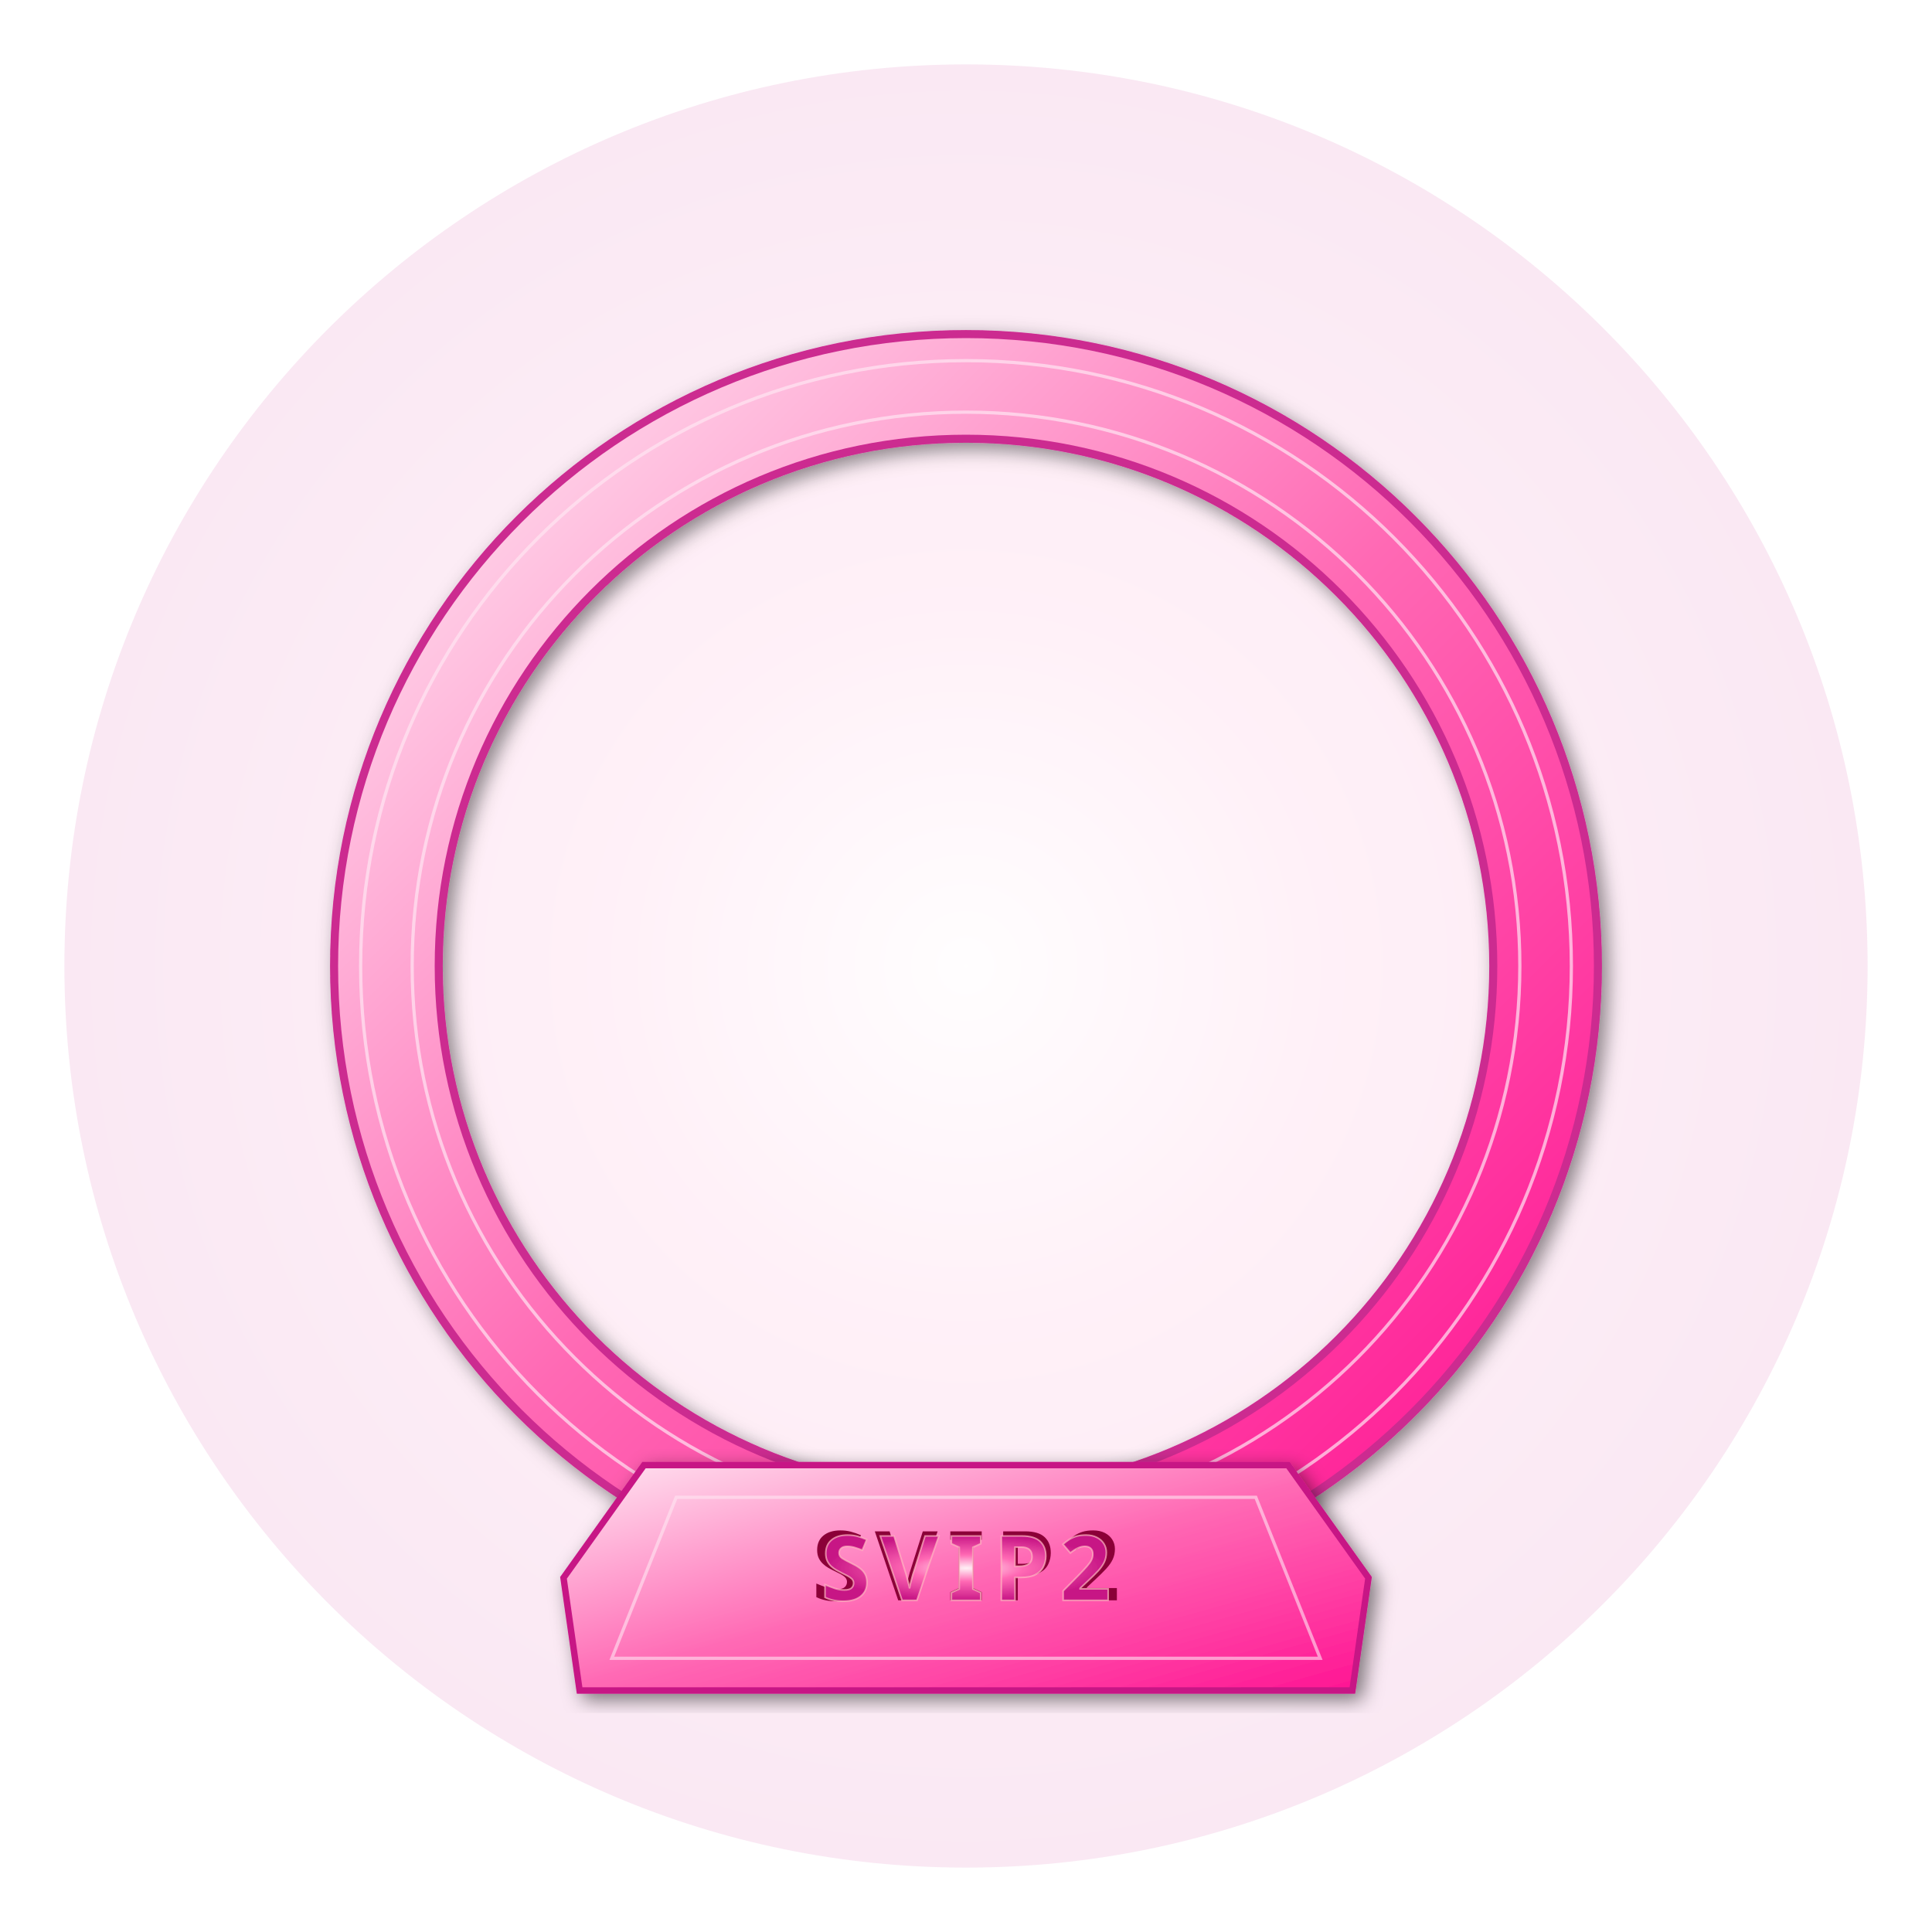
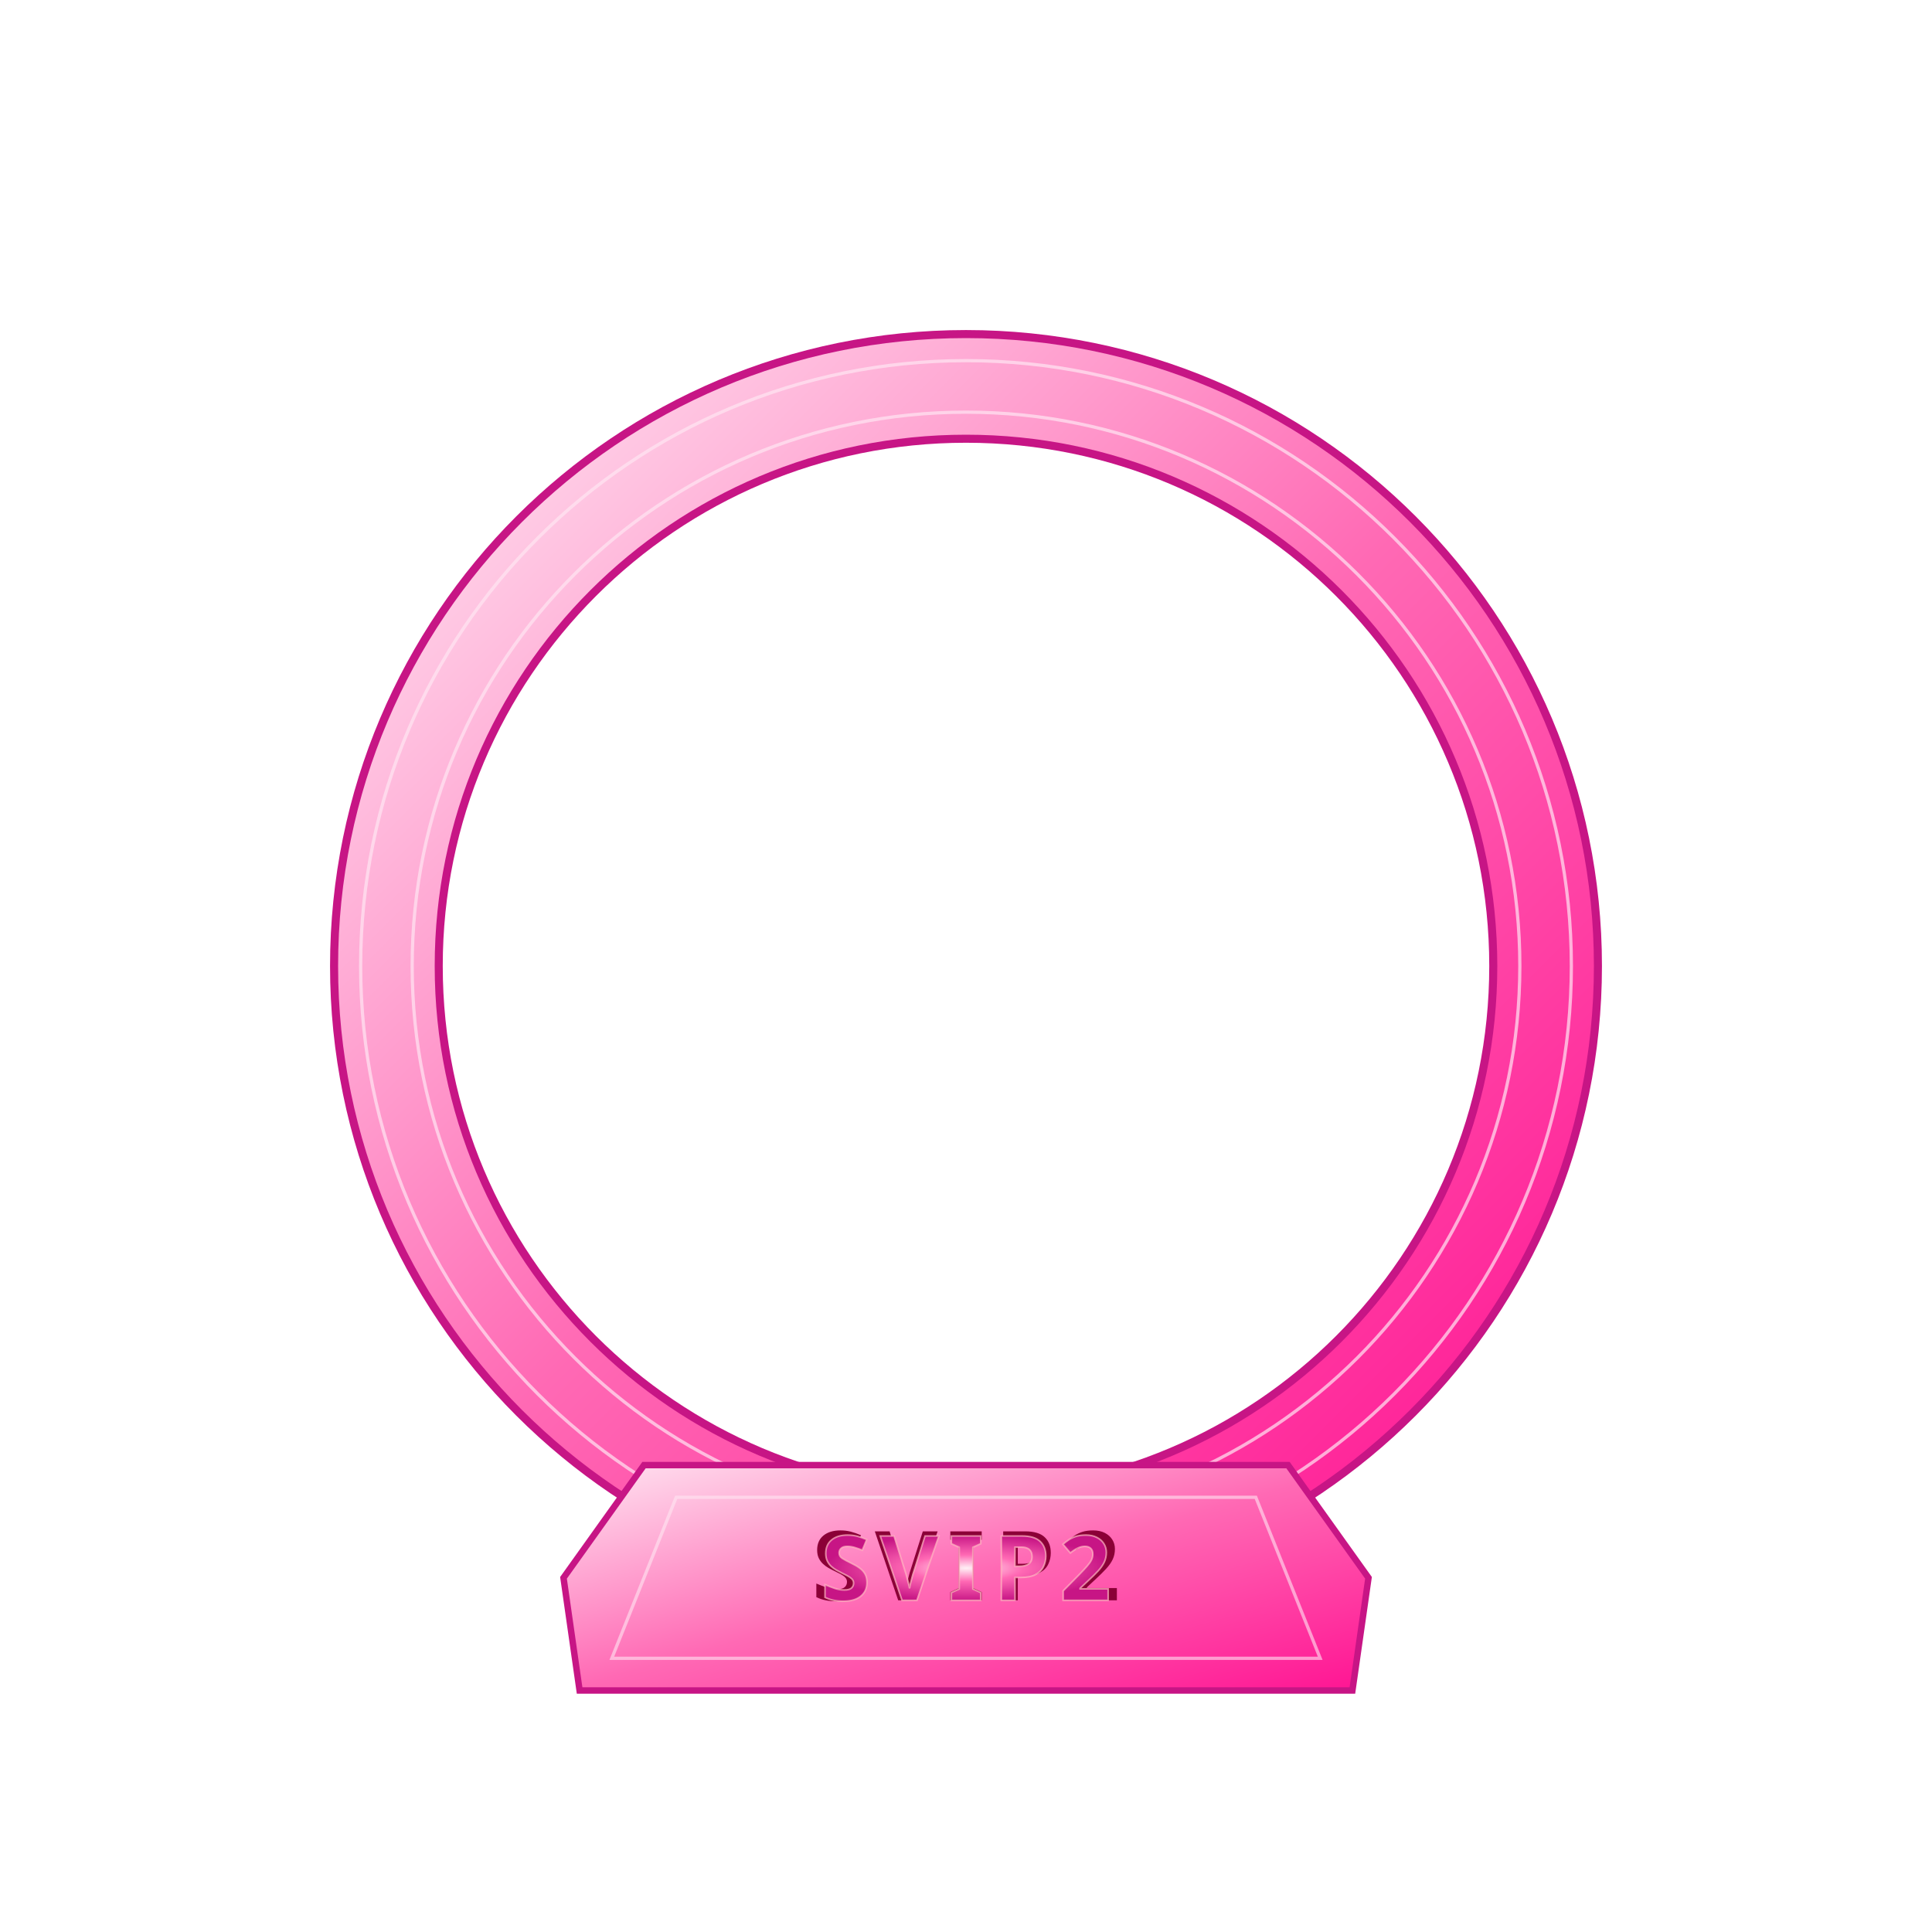
<svg xmlns="http://www.w3.org/2000/svg" width="600" height="600" viewBox="0 0 600 600" fill="none">
  <defs>
    <linearGradient id="pinkGradient1" x1="0" y1="0" x2="1" y2="1">
      <stop offset="0%" stop-color="#ffe6f2" />
      <stop offset="50%" stop-color="#ff69b4" />
      <stop offset="100%" stop-color="#ff1493" />
    </linearGradient>
    <radialGradient id="pinkRadial" cx="50%" cy="50%" r="50%">
      <stop offset="0%" stop-color="#fff0f5" />
      <stop offset="40%" stop-color="#ff69b4" />
      <stop offset="100%" stop-color="#c71585" />
    </radialGradient>
    <linearGradient id="pinkShine" x1="0" y1="0" x2="0" y2="1">
      <stop offset="0%" stop-color="#ffffff" stop-opacity="0.8" />
      <stop offset="50%" stop-color="#ffe6f2" stop-opacity="0.5" />
      <stop offset="100%" stop-color="#ff69b4" stop-opacity="0.3" />
    </linearGradient>
    <filter id="shadow">
      <feGaussianBlur in="SourceAlpha" stdDeviation="3" />
      <feOffset dx="2" dy="2" result="offsetblur" />
      <feComponentTransfer>
        <feFuncA type="linear" slope="0.5" />
      </feComponentTransfer>
      <feMerge>
        <feMergeNode />
        <feMergeNode in="SourceGraphic" />
      </feMerge>
    </filter>
    <pattern id="ornament" x="0" y="0" width="20" height="20" patternUnits="userSpaceOnUse">
      <circle cx="10" cy="10" r="2" fill="#ff1493" opacity="0.3" />
      <circle cx="0" cy="0" r="1" fill="#ff69b4" opacity="0.5" />
      <circle cx="20" cy="20" r="1" fill="#ff69b4" opacity="0.5" />
    </pattern>
  </defs>
-   <ellipse cx="300" cy="300" rx="280" ry="280" fill="url(#pinkRadial)" opacity="0.1" />
  <circle cx="300" cy="300" r="190" fill="none" stroke="#ff1493" stroke-width="2" opacity="0.3" />
-   <circle cx="300" cy="300" r="180" fill="none" stroke="#c71585" stroke-width="35" filter="url(#shadow)" opacity="0.9" />
+   <circle cx="300" cy="300" r="180" fill="none" stroke="#c71585" stroke-width="35" />
  <circle cx="300" cy="300" r="180" fill="none" stroke="url(#pinkGradient1)" stroke-width="30" />
  <circle cx="300" cy="300" r="172" fill="none" stroke="#ffe6f2" stroke-width="1" opacity="0.7" />
  <circle cx="300" cy="300" r="188" fill="none" stroke="#ffe6f2" stroke-width="1" opacity="0.7" />
-   <g filter="url(#shadow)">
+   <g>
    <path d="M200,455 L400,455 L425,490 L420,525 L180,525 L175,490 Z" fill="url(#pinkGradient1)" stroke="#c71585" stroke-width="2" />
    <path d="M210,465 L390,465 L410,515 L190,515 Z" fill="none" stroke="#ffe6f2" stroke-width="1" opacity="0.6" />
    <text x="300" y="497" text-anchor="middle" fill="#8b0037" font-size="30" font-family="Arial Black" font-weight="bold" letter-spacing="3">SVIP2</text>
    <text x="300" y="497" text-anchor="middle" fill="url(#pinkRadial)" font-size="28" font-family="Arial Black" font-weight="bold" letter-spacing="3">SVIP2</text>
    <text x="300" y="497" text-anchor="middle" fill="none" stroke="#ffb6c1" stroke-width="0.5" font-size="28" font-family="Arial Black" font-weight="bold" letter-spacing="3" opacity="0.7">SVIP2</text>
  </g>
</svg>
